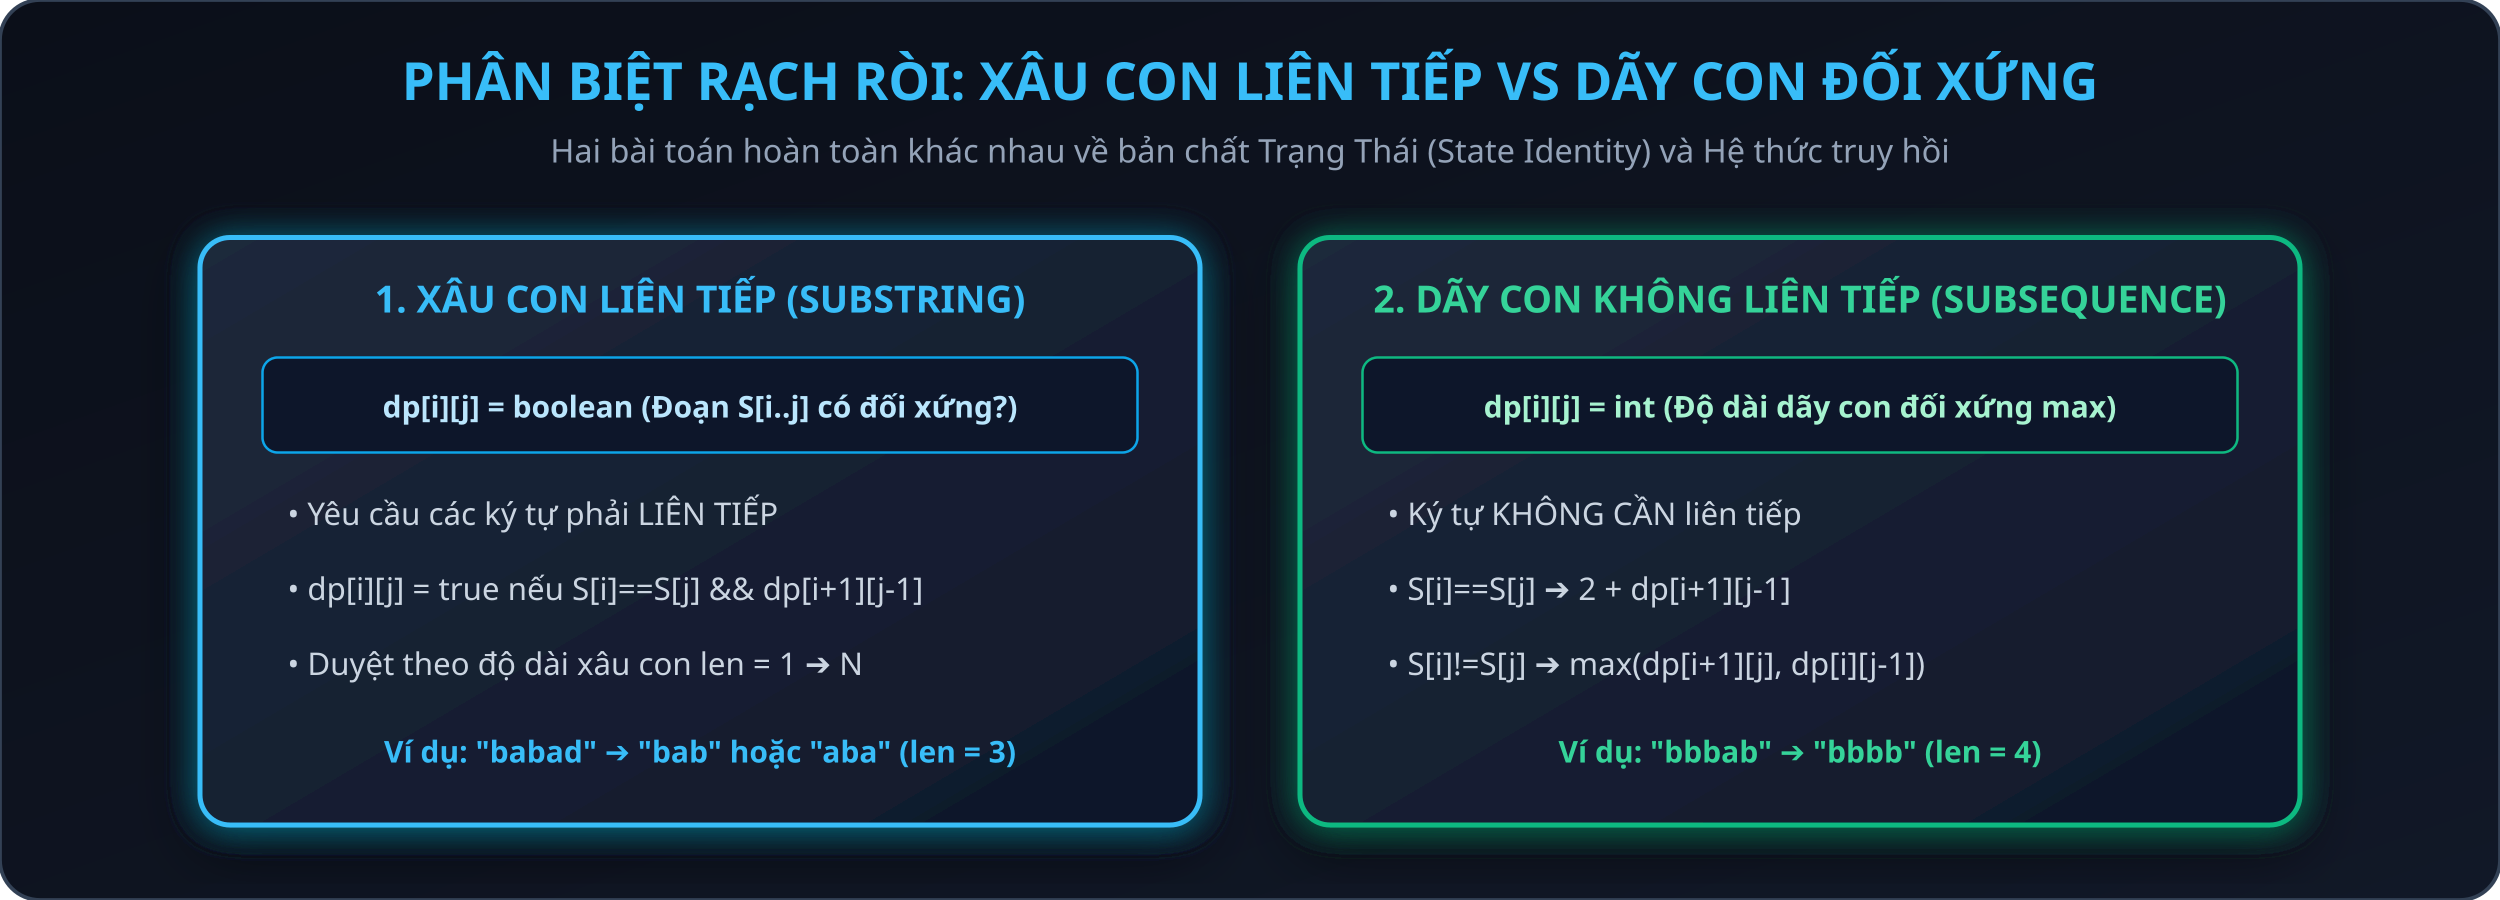
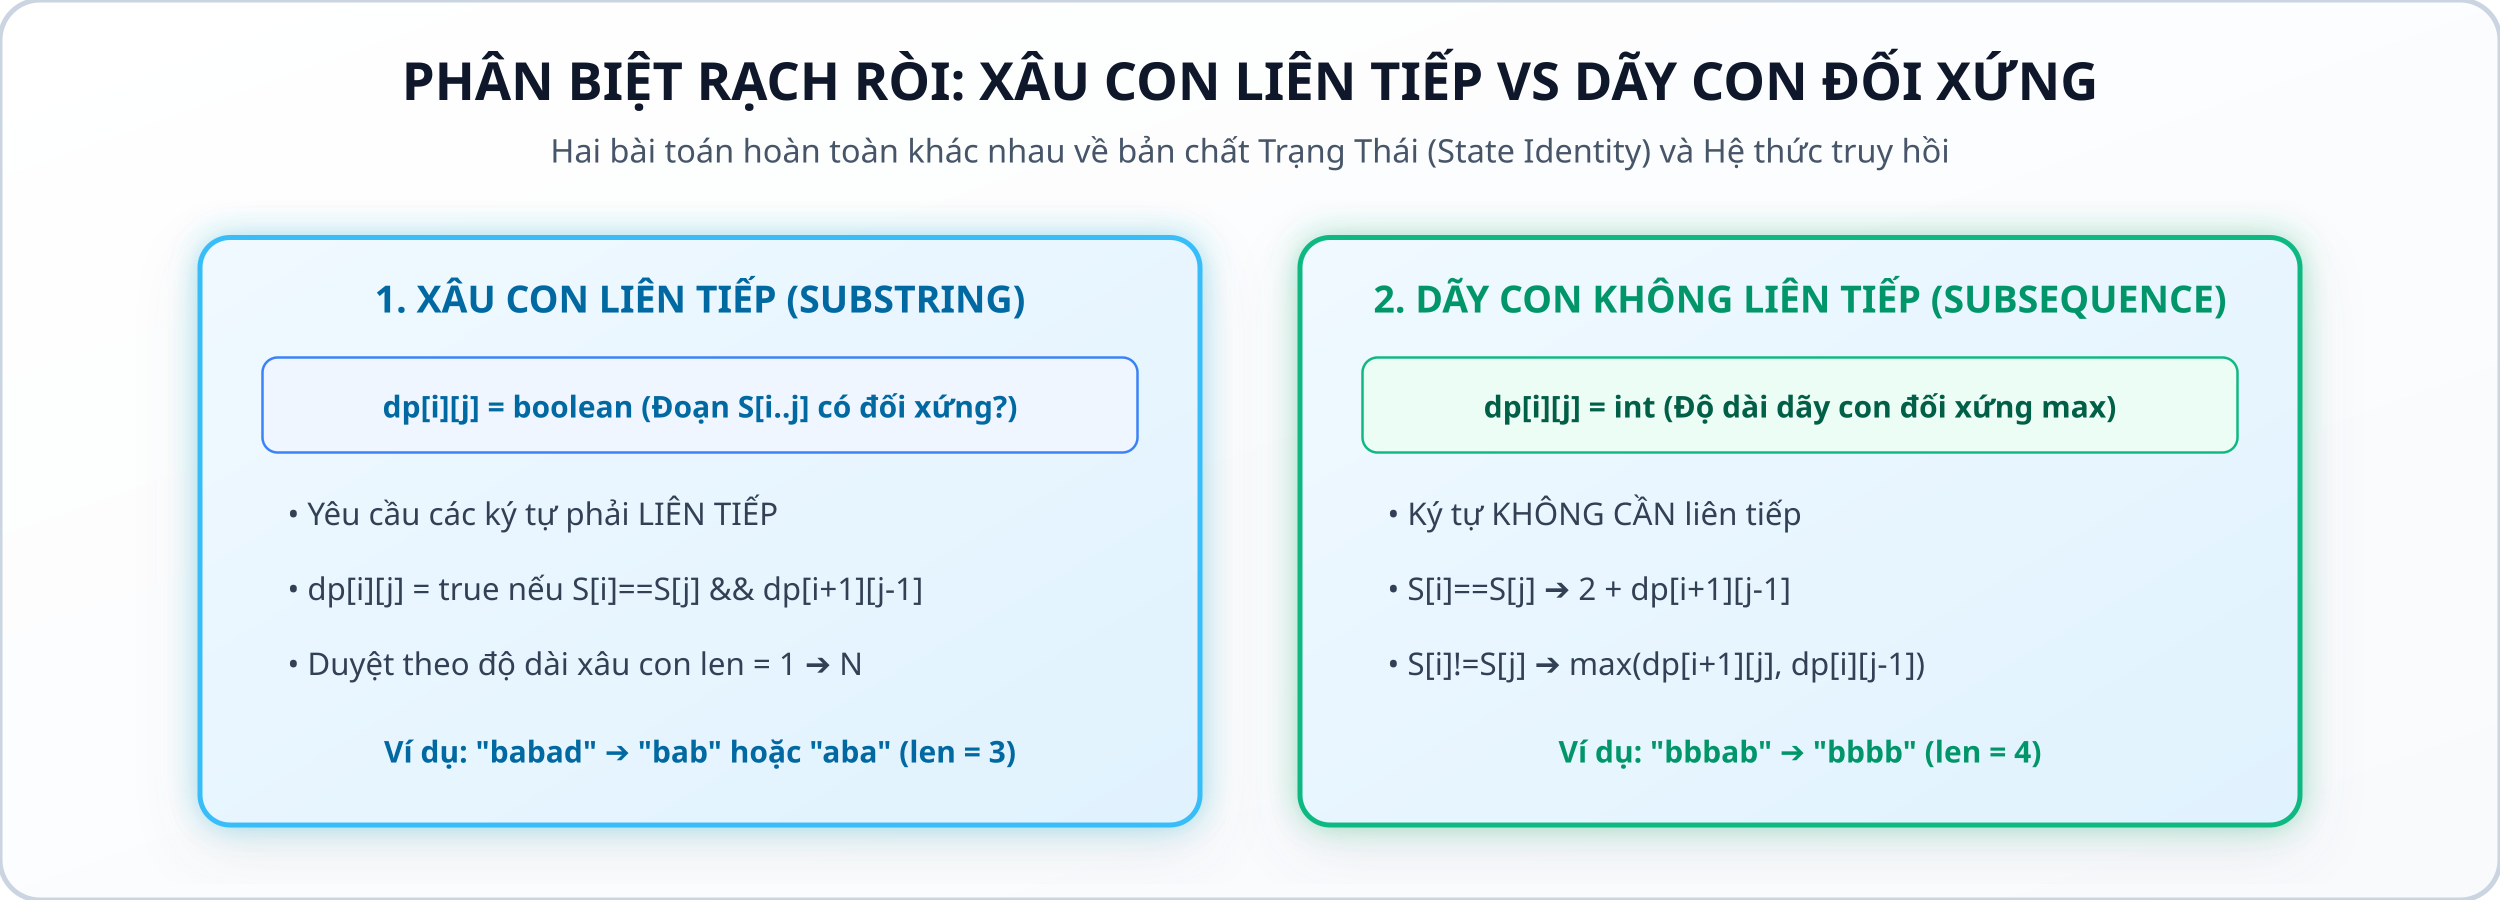
<svg xmlns="http://www.w3.org/2000/svg" viewBox="0 0 1000 360" width="100%" height="100%">
  <defs>
    <linearGradient id="bgGrad" x1="0%" y1="0%" x2="100%" y2="100%">
-       <stop offset="0%" stop-color="#0b0f19" />
-       <stop offset="100%" stop-color="#111827" />
+       <stop offset="0%" stop-color="#FFFFFF" />
+       <stop offset="100%" stop-color="#F8FAFC" />
    </linearGradient>
    <linearGradient id="blueCard" x1="0%" y1="0%" x2="100%" y2="100%">
-       <stop offset="0%" stop-color="#1e293b" />
-       <stop offset="100%" stop-color="#0f172a" />
+       <stop offset="0%" stop-color="#F0F9FF" />
+       <stop offset="100%" stop-color="#E0F2FE" />
    </linearGradient>
    <linearGradient id="cyanCard" x1="0%" y1="0%" x2="100%" y2="100%">
-       <stop offset="0%" stop-color="#0369a1" />
-       <stop offset="100%" stop-color="#0c4a6e" />
+       <stop offset="0%" stop-color="#EFF6FF" />
+       <stop offset="100%" stop-color="#DBEAFE" />
    </linearGradient>
    <linearGradient id="greenCard" x1="0%" y1="0%" x2="100%" y2="100%">
-       <stop offset="0%" stop-color="#065f46" />
-       <stop offset="100%" stop-color="#064e3b" />
+       <stop offset="0%" stop-color="#ECFDF5" />
+       <stop offset="100%" stop-color="#D1FAE5" />
    </linearGradient>
    <linearGradient id="purpleCard" x1="0%" y1="0%" x2="100%" y2="100%">
-       <stop offset="0%" stop-color="#581c87" />
-       <stop offset="100%" stop-color="#3b0764" />
+       <stop offset="0%" stop-color="#FAF5FF" />
+       <stop offset="100%" stop-color="#F3E8FF" />
    </linearGradient>
    <linearGradient id="amberCard" x1="0%" y1="0%" x2="100%" y2="100%">
-       <stop offset="0%" stop-color="#9a3412" />
-       <stop offset="100%" stop-color="#7c2d12" />
+       <stop offset="0%" stop-color="#FFFBEB" />
+       <stop offset="100%" stop-color="#FEF3C7" />
    </linearGradient>
    <linearGradient id="redCard" x1="0%" y1="0%" x2="100%" y2="100%">
-       <stop offset="0%" stop-color="#991b1b" />
-       <stop offset="100%" stop-color="#7f1d1d" />
+       <stop offset="0%" stop-color="#FEF2F2" />
+       <stop offset="100%" stop-color="#FEE2E2" />
    </linearGradient>
    <filter id="glowCyan" x="-20%" y="-20%" width="140%" height="140%">
      <feDropShadow dx="0" dy="0" stdDeviation="6" flood-color="#06b6d4" flood-opacity="0.4" />
    </filter>
    <filter id="glowGreen" x="-20%" y="-20%" width="140%" height="140%">
      <feDropShadow dx="0" dy="0" stdDeviation="6" flood-color="#10b981" flood-opacity="0.4" />
    </filter>
    <filter id="glowAmber" x="-20%" y="-20%" width="140%" height="140%">
      <feDropShadow dx="0" dy="0" stdDeviation="6" flood-color="#f59e0b" flood-opacity="0.4" />
    </filter>
    <filter id="glowPurple" x="-20%" y="-20%" width="140%" height="140%">
      <feDropShadow dx="0" dy="0" stdDeviation="6" flood-color="#a855f7" flood-opacity="0.4" />
    </filter>
    <filter id="cardShadow" x="-10%" y="-10%" width="120%" height="120%">
-       <feDropShadow dx="0" dy="8" stdDeviation="12" flood-color="#000000" flood-opacity="0.6" />
+       <feDropShadow dx="0" dy="8" stdDeviation="12" flood-color="#64748B" flood-opacity="0.12" />
    </filter>
    <marker id="arrowCyan" markerWidth="8" markerHeight="8" refX="6" refY="4" orient="auto">
      <path d="M 0 0 L 8 4 L 0 8 Z" fill="#38bdf8" />
    </marker>
    <marker id="arrowGreen" markerWidth="8" markerHeight="8" refX="6" refY="4" orient="auto">
-       <path d="M 0 0 L 8 4 L 0 8 Z" fill="#34d399" />
+       <path d="M 0 0 L 8 4 L 0 8 Z" fill="#059669" />
    </marker>
    <marker id="arrowAmber" markerWidth="8" markerHeight="8" refX="6" refY="4" orient="auto">
      <path d="M 0 0 L 8 4 L 0 8 Z" fill="#fbbf24" />
    </marker>
    <marker id="arrowPurple" markerWidth="8" markerHeight="8" refX="6" refY="4" orient="auto">
      <path d="M 0 0 L 8 4 L 0 8 Z" fill="#c084fc" />
    </marker>
  </defs>
-   <rect width="1000" height="360" fill="url(#bgGrad)" rx="16" />
-   <rect width="1000" height="360" fill="none" stroke="#334155" stroke-width="1.5" rx="16" />
-   <text x="500" y="40" fill="#38bdf8" font-family="system-ui, sans-serif" font-size="21" font-weight="bold" text-anchor="middle">PHÂN BIỆT RẠCH RÒI: XÂU CON LIÊN TIẾP VS DÃY CON ĐỐI XỨNG</text>
-   <text x="500" y="65" fill="#94a3b8" font-family="system-ui, sans-serif" font-size="13" text-anchor="middle">Hai bài toán hoàn toàn khác nhau về bản chất Trạng Thái (State Identity) và Hệ thức truy hồi</text>
+   <rect width="1000" height="360" fill="url(#bgGrad)" stroke="#CBD5E1" stroke-width="2" rx="16" />
+   <text x="500" y="40" fill="#0F172A" font-family="system-ui, sans-serif" font-size="21" font-weight="bold" text-anchor="middle">PHÂN BIỆT RẠCH RÒI: XÂU CON LIÊN TIẾP VS DÃY CON ĐỐI XỨNG</text>
+   <text x="500" y="65" fill="#475569" font-family="system-ui, sans-serif" font-size="13" text-anchor="middle">Hai bài toán hoàn toàn khác nhau về bản chất Trạng Thái (State Identity) và Hệ thức truy hồi</text>
  <g transform="translate(80, 95)" filter="url(#cardShadow)">
    <rect width="400" height="235" rx="12" fill="url(#blueCard)" stroke="#38bdf8" stroke-width="2" filter="url(#glowCyan)" />
-     <text x="200" y="30" fill="#38bdf8" font-family="system-ui, sans-serif" font-size="15" font-weight="bold" text-anchor="middle">1. XÂU CON LIÊN TIẾP (SUBSTRING)</text>
-     <rect x="25" y="48" width="350" height="38" rx="6" fill="#0f172a" stroke="#0ea5e9" />
-     <text x="200" y="72" fill="#bae6fd" font-family="system-ui, sans-serif" font-size="12" font-weight="bold" text-anchor="middle">dp[i][j] = boolean (Đoạn S[i..j] có đối xứng?)</text>
-     <text x="35" y="115" fill="#cbd5e1" font-family="system-ui, sans-serif" font-size="12.5">• Yêu cầu các ký tự phải LIÊN TIẾP</text>
-     <text x="35" y="145" fill="#cbd5e1" font-family="system-ui, sans-serif" font-size="12.5">• dp[i][j] = true nếu S[i]==S[j] &amp;&amp; dp[i+1][j-1]</text>
-     <text x="35" y="175" fill="#cbd5e1" font-family="system-ui, sans-serif" font-size="12.5">• Duyệt theo độ dài xâu con len = 1 ➔ N</text>
-     <text x="200" y="210" fill="#38bdf8" font-family="system-ui, sans-serif" font-size="12" font-weight="bold" text-anchor="middle">Ví dụ: "babad" ➔ "bab" hoặc "aba" (len = 3)</text>
+     <text x="200" y="30" fill="#0369A1" font-family="system-ui, sans-serif" font-size="15" font-weight="bold" text-anchor="middle">1. XÂU CON LIÊN TIẾP (SUBSTRING)</text>
+     <rect x="25" y="48" width="350" height="38" rx="6" fill="#EFF6FF" stroke="#3B82F6" />
+     <text x="200" y="72" fill="#0369A1" font-family="system-ui, sans-serif" font-size="12" font-weight="bold" text-anchor="middle">dp[i][j] = boolean (Đoạn S[i..j] có đối xứng?)</text>
+     <text x="35" y="115" fill="#334155" font-family="system-ui, sans-serif" font-size="12.5">• Yêu cầu các ký tự phải LIÊN TIẾP</text>
+     <text x="35" y="145" fill="#334155" font-family="system-ui, sans-serif" font-size="12.5">• dp[i][j] = true nếu S[i]==S[j] &amp;&amp; dp[i+1][j-1]</text>
+     <text x="35" y="175" fill="#334155" font-family="system-ui, sans-serif" font-size="12.5">• Duyệt theo độ dài xâu con len = 1 ➔ N</text>
+     <text x="200" y="210" fill="#0369A1" font-family="system-ui, sans-serif" font-size="12" font-weight="bold" text-anchor="middle">Ví dụ: "babad" ➔ "bab" hoặc "aba" (len = 3)</text>
  </g>
  <g transform="translate(520, 95)" filter="url(#cardShadow)">
    <rect width="400" height="235" rx="12" fill="url(#blueCard)" stroke="#10b981" stroke-width="2" filter="url(#glowGreen)" />
-     <text x="200" y="30" fill="#34d399" font-family="system-ui, sans-serif" font-size="15" font-weight="bold" text-anchor="middle">2. DÃY CON KHÔNG LIÊN TIẾP (SUBSEQUENCE)</text>
-     <rect x="25" y="48" width="350" height="38" rx="6" fill="#0f172a" stroke="#10b981" />
-     <text x="200" y="72" fill="#a7f3d0" font-family="system-ui, sans-serif" font-size="12" font-weight="bold" text-anchor="middle">dp[i][j] = int (Độ dài dãy con đối xứng max)</text>
-     <text x="35" y="115" fill="#cbd5e1" font-family="system-ui, sans-serif" font-size="12.5">• Ký tự KHÔNG CẦN liên tiếp</text>
-     <text x="35" y="145" fill="#cbd5e1" font-family="system-ui, sans-serif" font-size="12.5">• S[i]==S[j] ➔ 2 + dp[i+1][j-1]</text>
-     <text x="35" y="175" fill="#cbd5e1" font-family="system-ui, sans-serif" font-size="12.5">• S[i]!=S[j] ➔ max(dp[i+1][j], dp[i][j-1])</text>
-     <text x="200" y="210" fill="#34d399" font-family="system-ui, sans-serif" font-size="12" font-weight="bold" text-anchor="middle">Ví dụ: "bbbab" ➔ "bbbb" (len = 4)</text>
+     <text x="200" y="30" fill="#059669" font-family="system-ui, sans-serif" font-size="15" font-weight="bold" text-anchor="middle">2. DÃY CON KHÔNG LIÊN TIẾP (SUBSEQUENCE)</text>
+     <rect x="25" y="48" width="350" height="38" rx="6" fill="#ECFDF5" stroke="#10B981" />
+     <text x="200" y="72" fill="#065F46" font-family="system-ui, sans-serif" font-size="12" font-weight="bold" text-anchor="middle">dp[i][j] = int (Độ dài dãy con đối xứng max)</text>
+     <text x="35" y="115" fill="#334155" font-family="system-ui, sans-serif" font-size="12.5">• Ký tự KHÔNG CẦN liên tiếp</text>
+     <text x="35" y="145" fill="#334155" font-family="system-ui, sans-serif" font-size="12.5">• S[i]==S[j] ➔ 2 + dp[i+1][j-1]</text>
+     <text x="35" y="175" fill="#334155" font-family="system-ui, sans-serif" font-size="12.5">• S[i]!=S[j] ➔ max(dp[i+1][j], dp[i][j-1])</text>
+     <text x="200" y="210" fill="#059669" font-family="system-ui, sans-serif" font-size="12" font-weight="bold" text-anchor="middle">Ví dụ: "bbbab" ➔ "bbbb" (len = 4)</text>
  </g>
</svg>
